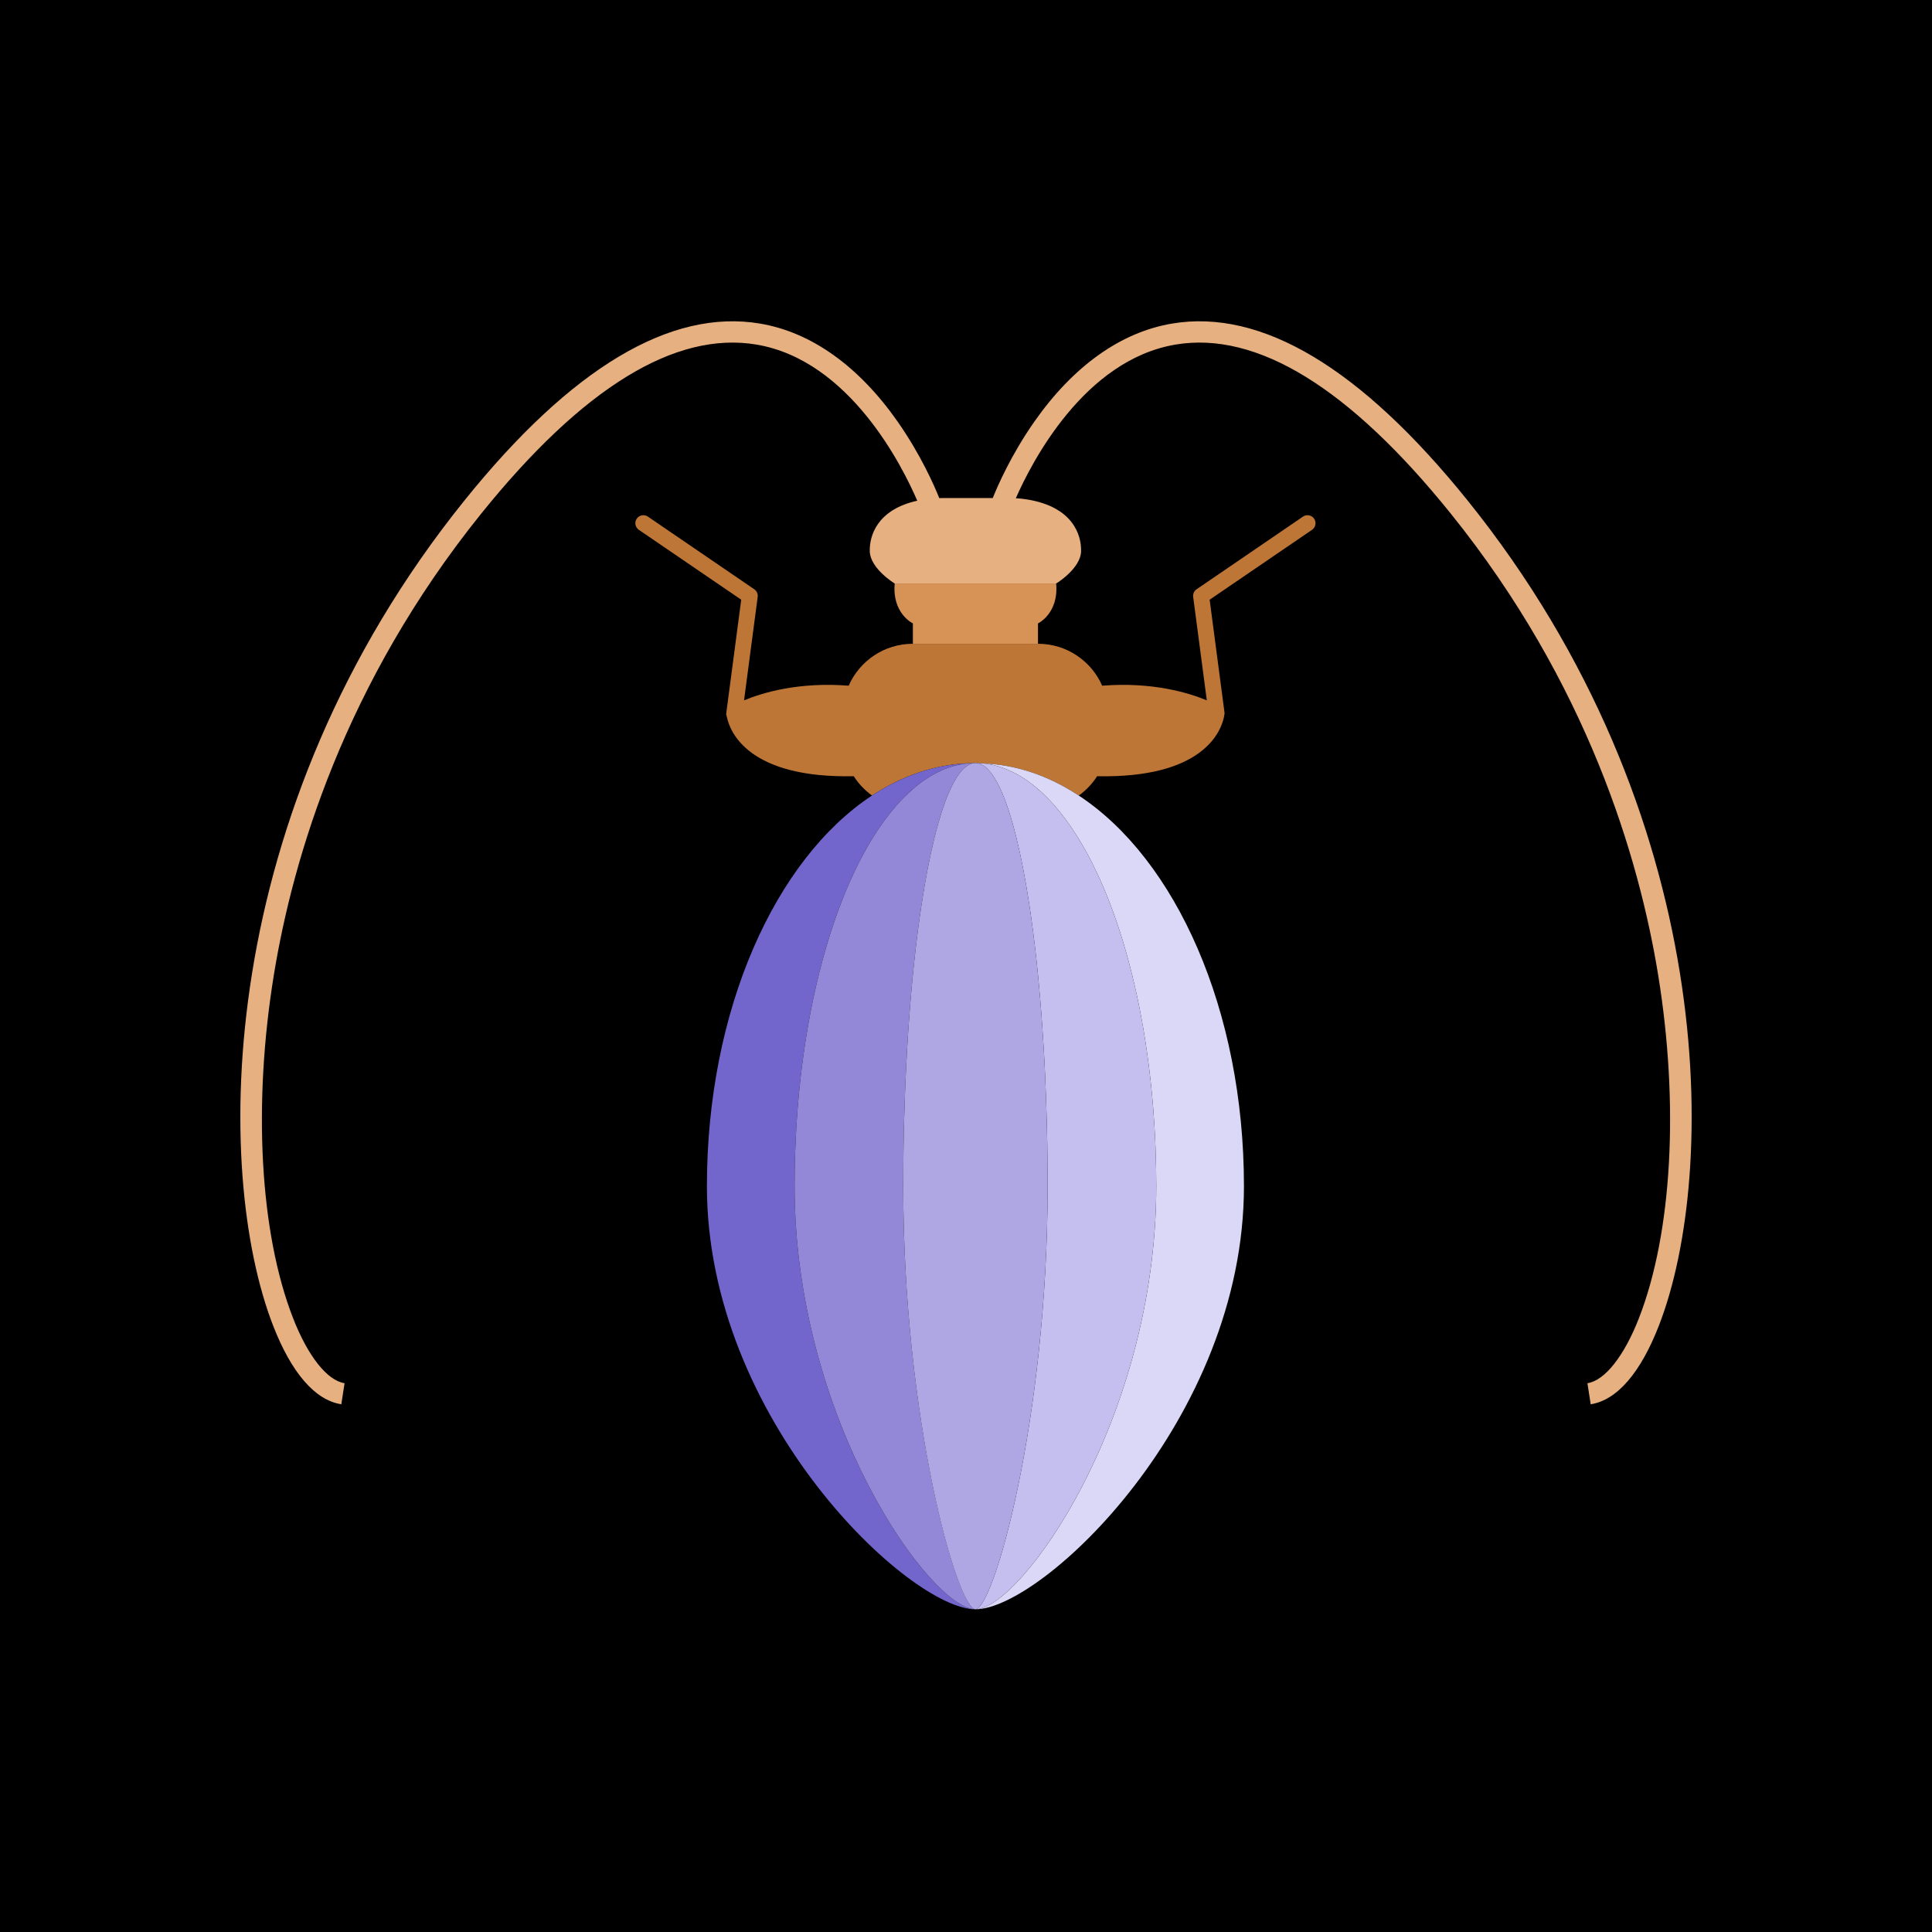
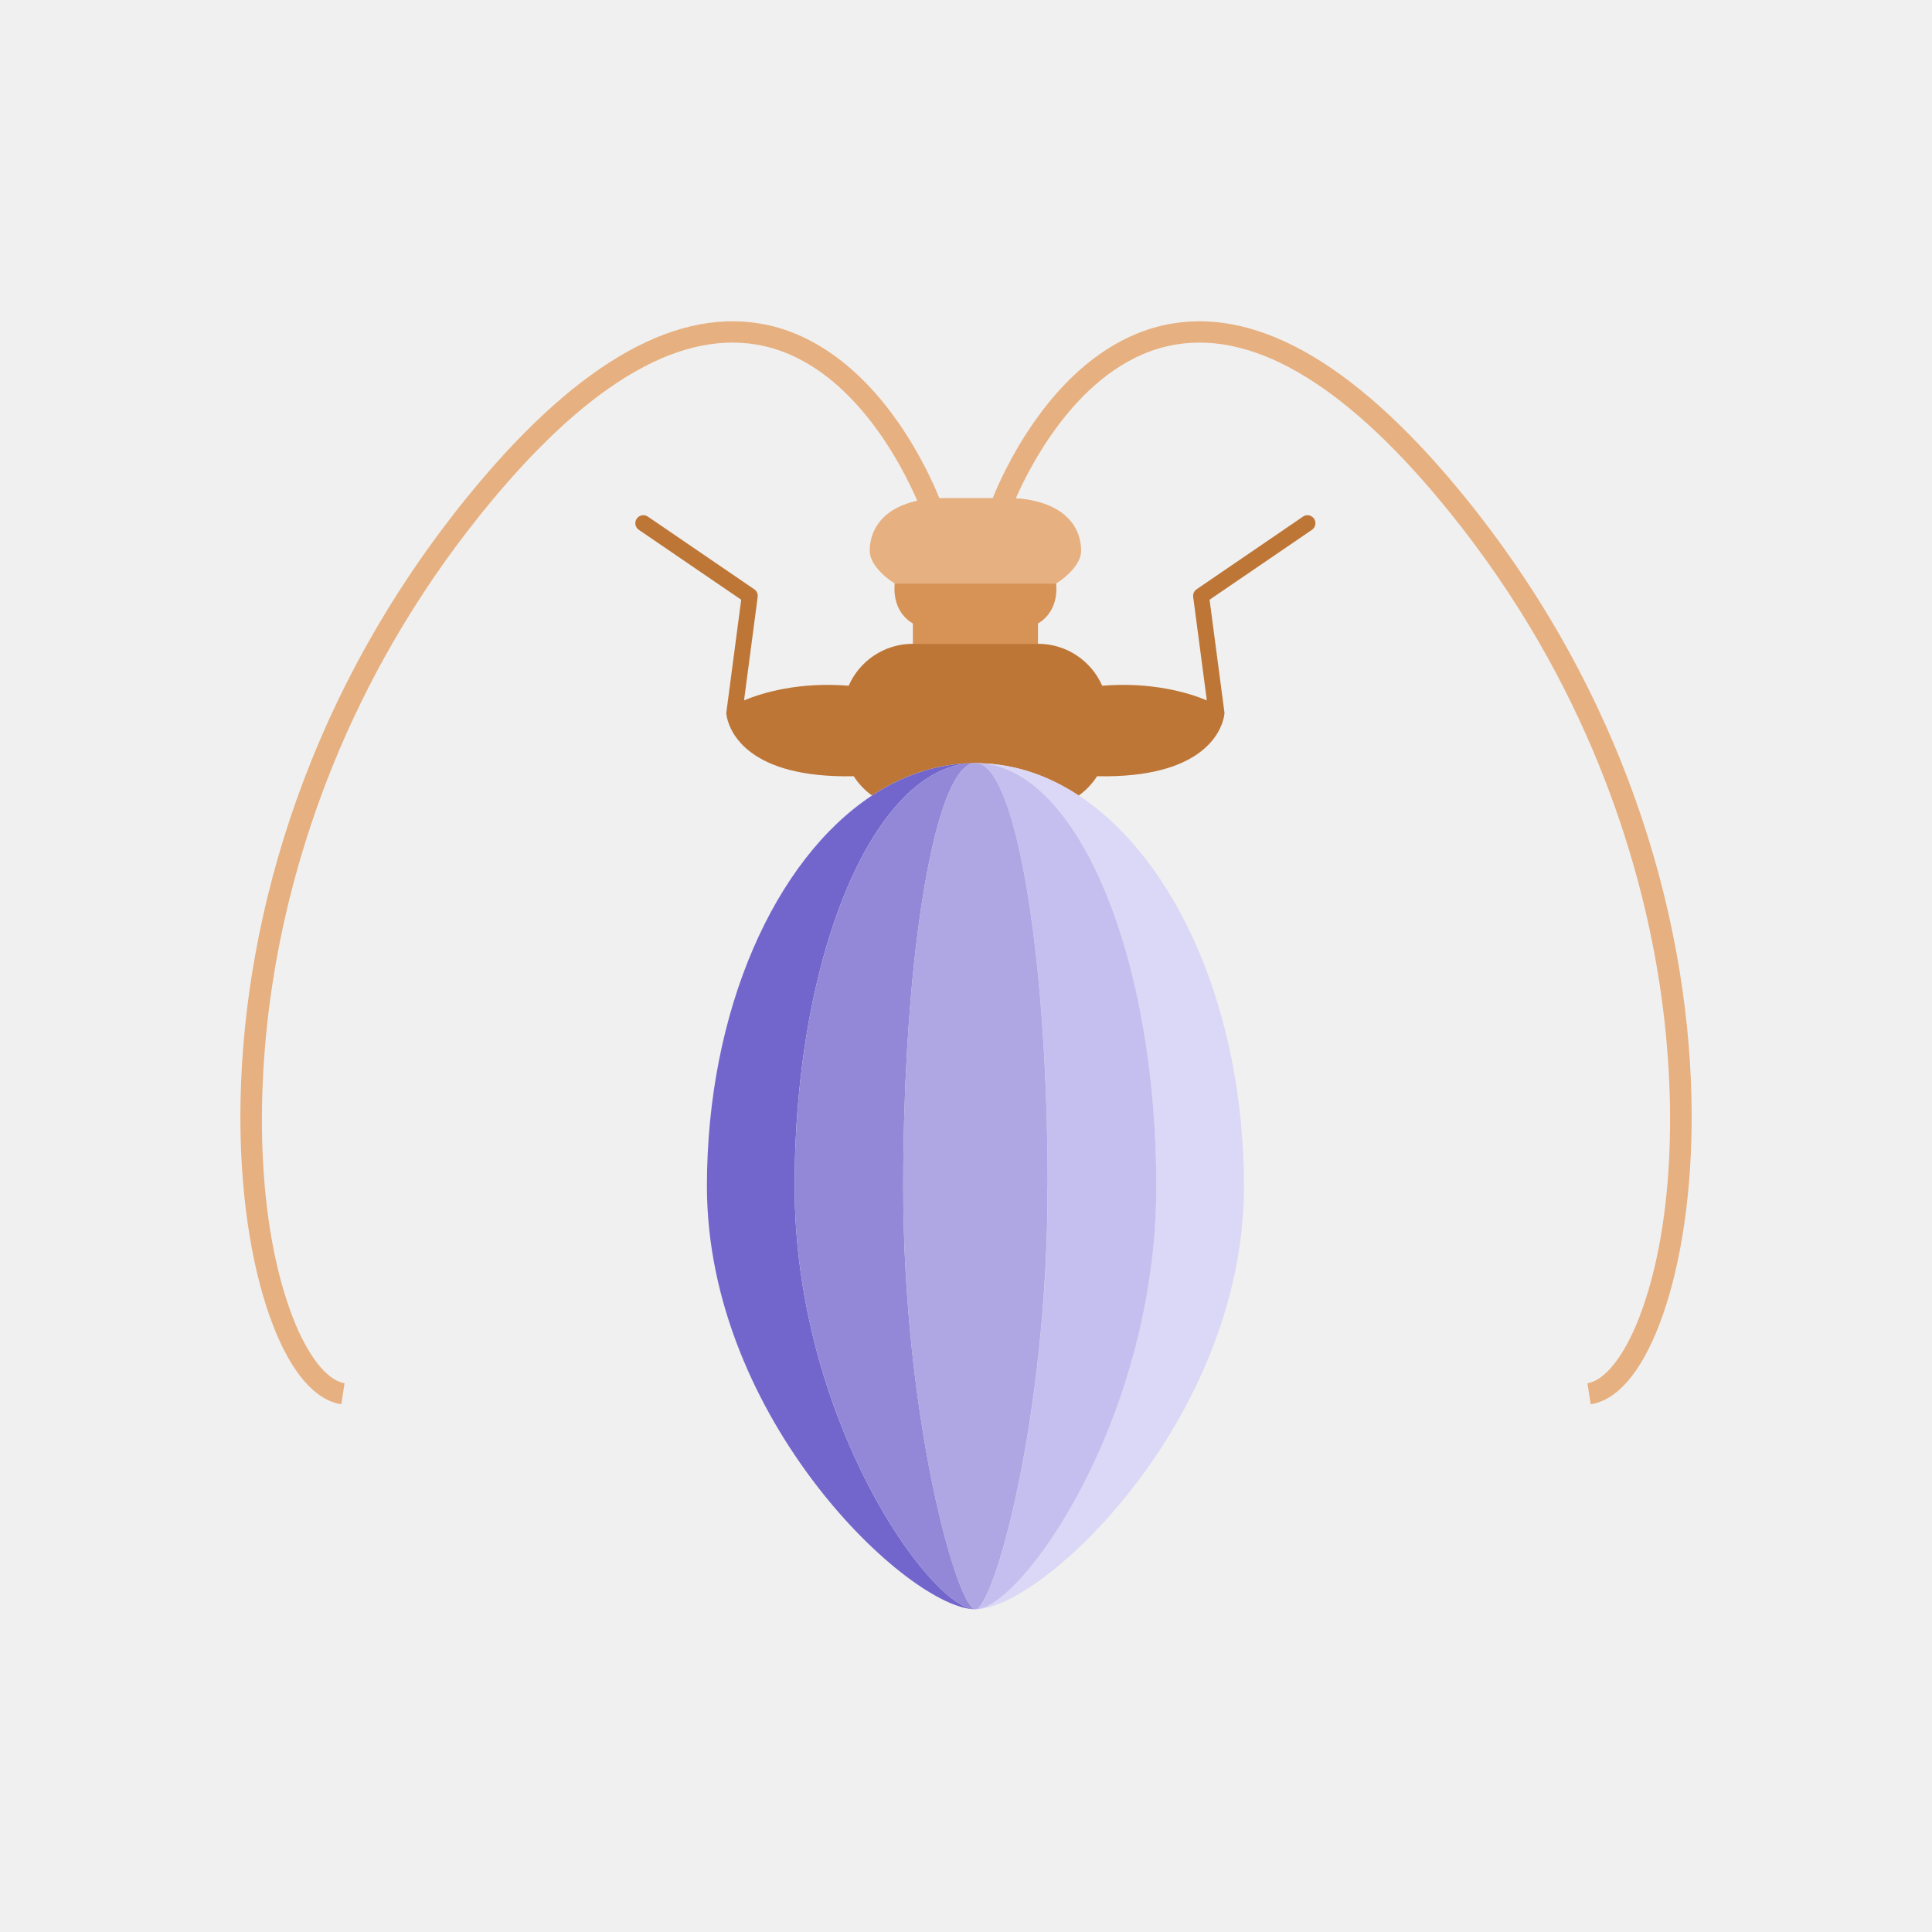
- <svg xmlns="http://www.w3.org/2000/svg" width="1200" height="1200" viewBox="0 0 1200 1200" fill="none">
-   <rect width="1200" height="1200" fill="black" />
-   <g clip-path="url(#clip0_336_679)">
-     <path d="M644.708 387.22V399.861H567.008V387.22C567.008 387.22 554.002 381.031 555.723 362.434H655.992C657.713 381.031 644.708 387.22 644.708 387.22Z" fill="#D79256" />
-     <path d="M814.933 329.075L751.33 372.492L760.596 442.813C760.596 442.813 760.563 443.772 760.232 445.394C760.199 445.427 760.199 445.46 760.199 445.493C758.28 454.56 746.929 483.483 681.44 482.126C678.428 486.825 674.557 490.895 670.056 494.138C651.392 481.828 630.975 474.78 609.564 474.085H609.531C608.935 474.052 608.306 474.018 607.678 473.985C607.347 473.952 606.983 473.952 606.619 473.952C606.354 473.952 606.089 473.919 605.858 473.919C605.626 473.919 605.361 473.919 605.097 473.952C605.03 473.919 604.997 473.919 604.964 473.952C604.633 473.952 604.335 473.952 604.038 473.985H603.773C603.276 474.018 602.747 474.018 602.251 474.052H602.184C580.774 474.78 560.29 481.795 541.626 494.105C537.125 490.862 533.254 486.792 530.275 482.126C464.786 483.483 453.436 454.56 451.516 445.493C451.516 445.46 451.516 445.427 451.483 445.394C451.152 443.772 451.119 442.813 451.119 442.813L460.385 372.492L396.782 329.075C394.532 327.52 393.936 324.442 395.492 322.159C397.047 319.909 400.124 319.313 402.408 320.869L468.493 366.006C470.048 367.065 470.875 368.918 470.61 370.771L462.139 435.003C473.655 430.205 496.158 423.454 527.132 425.903C533.882 410.548 549.171 399.859 567.008 399.859H644.708C662.544 399.859 677.833 410.548 684.584 425.903C715.558 423.454 738.06 430.205 749.576 435.003L741.105 370.771C740.84 368.918 741.667 367.065 743.223 366.006L809.307 320.869C811.591 319.313 814.668 319.909 816.224 322.159C817.779 324.442 817.183 327.52 814.933 329.075Z" fill="#BE7637" />
-     <path d="M451.483 445.394C451.119 444.599 450.987 443.706 451.119 442.812C451.119 442.812 451.152 443.772 451.483 445.394Z" fill="#CD9566" />
-     <path d="M605.858 999.556C564.956 999.556 439.074 881.881 439.074 736.739C439.074 627.469 481.398 533.753 541.626 494.108C560.29 481.798 580.774 474.783 602.184 474.055C600.828 474.154 599.471 474.319 598.147 474.551C596.526 474.783 594.937 475.114 593.349 475.544C591.86 475.908 590.371 476.371 588.915 476.901C588.087 477.198 587.227 477.496 586.399 477.827C586.234 477.926 586.102 477.993 585.936 478.026C585.01 478.423 584.05 478.853 583.123 479.316C582.23 479.747 581.336 480.177 580.476 480.673C580.079 480.872 579.682 481.103 579.285 481.335C578.689 481.666 578.093 481.997 577.498 482.394C577.101 482.592 576.737 482.857 576.34 483.122C575.512 483.618 574.652 484.181 573.824 484.777C572.898 485.405 571.971 486.067 571.045 486.795C570.879 486.894 570.747 487.027 570.581 487.159C569.655 487.854 568.728 488.615 567.802 489.409C566.809 490.237 565.816 491.097 564.857 492.024C563.864 492.884 562.904 493.811 561.944 494.803C560.985 495.763 560.025 496.756 559.065 497.782C558.139 498.808 557.179 499.833 556.253 500.925C519.09 543.78 493.543 633.294 493.543 736.739C493.543 881.881 578.292 999.556 605.858 999.556Z" fill="#7266CD" />
-     <path d="M603.21 473.988H603.773C603.276 474.021 602.747 474.021 602.25 474.054C602.581 474.021 602.879 474.021 603.21 473.988Z" fill="#CD9566" />
-     <path d="M604.964 473.953C604.633 473.953 604.336 473.953 604.038 473.986H603.773C604.17 473.953 604.567 473.953 604.964 473.953Z" fill="#CD9566" />
-     <path d="M608.77 474.019C609.001 474.019 609.266 474.052 609.531 474.085C608.571 474.085 607.578 473.953 606.619 473.953C607.347 473.953 608.042 473.953 608.77 474.019Z" fill="#6677CC" />
-     <path d="M772.641 736.737C772.641 881.879 647.289 999.554 605.857 999.554C633.754 999.554 718.172 881.879 718.172 736.737C718.172 733.197 718.139 729.656 718.073 726.115C718.039 723.468 717.973 720.82 717.874 718.173C717.775 714.102 717.609 710.032 717.411 706.028C717.311 704.208 717.212 702.388 717.113 700.568C716.881 696.696 716.617 692.857 716.319 689.019C716.087 686.074 715.855 683.128 715.558 680.216C715.392 678.297 715.194 676.411 714.995 674.491C714.896 673.333 714.763 672.208 714.631 671.05C714.399 668.965 714.168 666.88 713.903 664.795C713.671 662.942 713.44 661.089 713.208 659.269C712.943 657.35 712.679 655.397 712.414 653.478C712.083 651.095 711.719 648.713 711.355 646.363C710.958 643.914 710.561 641.465 710.164 639.017C709.899 637.461 709.634 635.939 709.336 634.45C709.005 632.464 708.641 630.512 708.244 628.56C707.913 626.839 707.582 625.118 707.218 623.397C706.954 622.074 706.656 620.717 706.391 619.393C705.961 617.341 705.498 615.323 705.034 613.304C704.472 610.822 703.876 608.373 703.28 605.925C702.916 604.435 702.552 603.013 702.188 601.556C701.163 597.552 700.104 593.647 698.978 589.776C698.614 588.485 698.25 587.228 697.853 585.937C697.39 584.382 696.894 582.793 696.397 581.205C696.033 580.014 695.636 578.789 695.239 577.598C692.923 570.45 690.441 563.567 687.793 557.015C687.363 555.923 686.933 554.831 686.47 553.772C686.039 552.68 685.576 551.621 685.113 550.562C682.863 545.3 680.48 540.237 678.031 535.405C677.667 534.611 677.27 533.85 676.873 533.122C676.277 531.997 675.649 530.839 675.053 529.714C674.391 528.489 673.729 527.298 673.034 526.14C669.626 520.15 666.019 514.591 662.279 509.494C661.915 508.965 661.551 508.469 661.154 507.972C660.261 506.814 659.367 505.656 658.474 504.531C657.481 503.306 656.488 502.082 655.462 500.924C654.668 499.997 653.841 499.07 653.047 498.21C651.955 497.019 650.863 495.894 649.771 494.802C648.877 493.875 647.951 493.015 647.024 492.154C646.958 492.121 646.925 492.055 646.858 492.022C645.899 491.095 644.906 490.235 643.913 489.408C641.828 487.654 639.744 486.065 637.626 484.609C636.898 484.113 636.203 483.616 635.475 483.153C631.338 480.539 627.136 478.421 622.834 476.932C622.238 476.7 621.609 476.502 621.014 476.303C620.583 476.171 620.153 476.038 619.723 475.906C619.194 475.741 618.631 475.608 618.101 475.476C617.638 475.343 617.175 475.244 616.712 475.145C616.182 475.013 615.62 474.913 615.09 474.814C614.23 474.615 613.369 474.483 612.476 474.384C611.781 474.285 611.053 474.185 610.325 474.152C610.06 474.152 609.795 474.086 609.564 474.086C630.974 474.781 651.392 481.829 670.056 494.14C730.317 533.751 772.641 627.468 772.641 736.737Z" fill="#DBD7F6" />
-     <path d="M605.858 999.555C578.292 999.555 493.543 881.88 493.543 736.738C493.543 633.293 519.091 543.779 556.253 500.925C557.179 499.832 558.139 498.807 559.066 497.781C560.025 496.755 560.985 495.762 561.945 494.802C562.904 493.843 563.864 492.916 564.857 492.023C565.85 491.129 566.809 490.236 567.802 489.408C568.729 488.647 569.655 487.886 570.582 487.158C570.747 487.026 570.88 486.894 571.045 486.794C571.972 486.099 572.898 485.437 573.825 484.776C574.652 484.213 575.512 483.65 576.34 483.121C576.737 482.856 577.101 482.592 577.498 482.393C578.094 482.029 578.689 481.665 579.285 481.334C579.682 481.102 580.079 480.871 580.476 480.672C581.337 480.176 582.23 479.746 583.124 479.315C584.05 478.852 585.01 478.422 585.936 478.025C586.102 477.992 586.234 477.926 586.4 477.826C587.227 477.495 588.087 477.198 588.915 476.9C590.371 476.37 591.86 475.907 593.349 475.543C594.937 475.113 596.526 474.782 598.147 474.55C599.471 474.319 600.828 474.153 602.185 474.054H602.251C602.747 474.021 603.277 474.021 603.773 473.988H604.038C604.336 473.955 604.633 473.955 604.964 473.955C604.997 473.921 605.031 473.921 605.097 473.955C604.832 473.988 604.567 474.021 604.336 474.087C603.972 474.153 603.608 474.219 603.277 474.352C602.88 474.484 602.516 474.649 602.118 474.848C601.92 474.914 601.754 475.013 601.556 475.113C601.225 475.278 600.927 475.477 600.629 475.708C599.339 476.569 598.081 477.76 596.824 479.249C596.526 479.58 596.261 479.911 596.03 480.275C595.765 480.606 595.5 480.937 595.268 481.301C594.838 481.897 594.408 482.558 594.011 483.22C593.581 483.882 593.15 484.61 592.753 485.338C591.43 487.655 590.172 490.335 588.915 493.313C588.584 494.141 588.22 495.001 587.889 495.861C587.492 496.854 587.095 497.88 586.731 498.972C586.367 499.998 585.97 501.057 585.606 502.149C585.606 502.182 585.572 502.215 585.572 502.281C585.539 502.414 585.473 502.546 585.44 502.678C585.109 503.638 584.778 504.631 584.48 505.657C583.256 509.495 582.098 513.632 580.973 518.099C580.741 518.927 580.542 519.787 580.344 520.614C577.399 532.461 574.751 546.327 572.402 561.814C572.071 563.998 571.74 566.248 571.409 568.532C570.416 575.382 569.523 582.529 568.662 589.909C568.365 592.358 568.1 594.873 567.835 597.388C567.107 604.172 566.412 611.187 565.816 618.368C565.684 619.824 565.552 621.313 565.452 622.802C565.122 626.641 564.824 630.513 564.559 634.451C564.394 636.403 564.261 638.389 564.129 640.374C563.566 648.945 563.037 657.715 562.64 666.716C562.441 670.223 562.309 673.797 562.176 677.371C561.68 690.112 561.316 703.183 561.15 716.519C561.117 718.736 561.084 720.987 561.084 723.204C561.051 727.704 561.018 732.205 561.018 736.738C561.018 881.88 594.838 999.555 605.858 999.555Z" fill="#9288D7" />
-     <path d="M604.037 473.987C603.442 474.02 602.846 474.02 602.25 474.054C602.581 474.02 602.879 474.02 603.21 473.987C603.508 473.987 603.773 473.954 604.037 473.987Z" fill="#7F91D6" />
-     <path d="M718.172 736.737C718.172 881.879 633.754 999.554 605.857 999.554C617.009 999.554 650.697 881.879 650.697 736.737C650.697 730.35 650.664 723.997 650.565 717.709C650.565 715.095 650.499 712.481 650.465 709.866C650.399 705.465 650.3 701.064 650.168 696.729C650.068 692.361 649.936 688.026 649.771 683.757C649.638 679.488 649.473 675.252 649.274 671.049C649.175 668.369 649.043 665.688 648.91 663.008C648.745 659.467 648.546 655.959 648.348 652.452C648.05 647.322 647.719 642.259 647.355 637.295C646.991 631.736 646.561 626.243 646.097 620.849C645.899 618.168 645.634 615.488 645.402 612.874C644.939 607.612 644.41 602.45 643.88 597.386C643.615 594.871 643.318 592.39 643.053 589.908C642.192 582.495 641.299 575.38 640.306 568.53C639.975 566.247 639.644 563.997 639.313 561.812C636.964 546.325 634.283 532.46 631.371 520.613C631.173 519.786 630.974 518.925 630.743 518.098C629.618 513.664 628.426 509.494 627.235 505.655C626.904 504.629 626.606 503.637 626.275 502.677C626.242 502.545 626.176 502.412 626.143 502.28C623.86 495.463 621.444 489.804 618.962 485.337C618.565 484.609 618.135 483.881 617.704 483.219C617.307 482.557 616.877 481.895 616.447 481.3C616.05 480.737 615.653 480.208 615.256 479.711C614.792 479.149 614.329 478.619 613.866 478.123C613.502 477.726 613.138 477.362 612.774 477.064C612.608 476.865 612.377 476.7 612.178 476.534C611.913 476.27 611.615 476.071 611.351 475.872C610.788 475.475 610.226 475.144 609.663 474.88C609.398 474.714 609.134 474.615 608.869 474.516C608.736 474.449 608.571 474.383 608.439 474.35C608.075 474.218 607.744 474.152 607.38 474.085C607.148 474.019 606.883 473.986 606.619 473.953C606.983 473.953 607.347 473.953 607.677 473.986C608.042 473.953 608.406 473.986 608.77 474.019C609.001 474.019 609.266 474.052 609.531 474.085H609.564C609.795 474.085 610.06 474.119 610.325 474.152C611.053 474.185 611.781 474.284 612.476 474.383C613.369 474.483 614.23 474.615 615.09 474.814C615.62 474.913 616.182 475.012 616.712 475.144C617.175 475.244 617.638 475.343 618.101 475.475C618.631 475.608 619.194 475.74 619.723 475.906C620.153 476.038 620.583 476.17 621.014 476.303C621.609 476.501 622.238 476.7 622.834 476.931C627.136 478.421 631.338 480.538 635.475 483.153C636.203 483.616 636.898 484.112 637.626 484.609C639.744 486.065 641.828 487.653 643.913 489.407C644.906 490.234 645.866 491.128 646.858 492.021C646.925 492.054 646.958 492.121 647.024 492.154C647.951 493.014 648.844 493.908 649.771 494.801C650.863 495.893 651.955 497.018 653.047 498.21C653.874 499.103 654.668 499.997 655.462 500.923C656.488 502.081 657.481 503.306 658.474 504.53C659.367 505.655 660.261 506.814 661.154 507.972C661.551 508.468 661.915 508.965 662.279 509.494C666.019 514.59 669.626 520.15 673.034 526.139C673.729 527.298 674.391 528.489 675.053 529.713C675.649 530.838 676.277 531.997 676.873 533.122C677.27 533.85 677.667 534.611 678.031 535.405C680.48 540.236 682.863 545.3 685.113 550.561C685.576 551.62 686.039 552.679 686.47 553.771C686.933 554.83 687.363 555.922 687.793 557.014C690.441 563.566 692.923 570.45 695.239 577.597C695.636 578.789 696.033 580.013 696.397 581.204C696.894 582.793 697.39 584.381 697.853 585.937C698.25 587.227 698.614 588.485 698.978 589.775C700.104 593.647 701.162 597.552 702.188 601.556C702.552 603.012 702.916 604.435 703.28 605.924C703.876 608.373 704.472 610.822 705.034 613.304C705.498 615.322 705.961 617.341 706.391 619.393C706.656 620.716 706.954 622.073 707.218 623.397C707.582 625.118 707.913 626.838 708.244 628.559C708.641 630.512 709.005 632.464 709.336 634.449C709.634 635.939 709.899 637.461 710.164 639.016C710.561 641.465 710.958 643.914 711.355 646.363C711.719 648.712 712.083 651.095 712.414 653.477C712.679 655.397 712.943 657.349 713.208 659.269C713.44 661.089 713.671 662.942 713.903 664.795C714.168 666.88 714.399 668.964 714.631 671.049C714.763 672.208 714.896 673.333 714.995 674.491C715.194 676.41 715.392 678.296 715.558 680.216C715.855 683.128 716.087 686.073 716.319 689.018C716.616 692.857 716.881 696.696 717.113 700.567C717.212 702.387 717.311 704.208 717.411 706.028C717.609 710.032 717.775 714.102 717.874 718.172C717.973 720.82 718.039 723.467 718.073 726.114C718.139 729.655 718.172 733.196 718.172 736.737Z" fill="#C5BFEF" />
-     <path d="M650.698 736.739C650.698 881.881 617.01 999.556 605.858 999.556C594.706 999.556 561.018 881.881 561.018 736.739C561.018 732.205 561.018 727.705 561.084 723.204C561.084 720.987 561.084 718.737 561.15 716.52C561.316 703.184 561.68 690.112 562.176 677.372C562.309 673.798 562.474 670.224 562.64 666.716C563.037 657.715 563.566 648.946 564.129 640.375C564.261 638.389 564.393 636.404 564.559 634.451C564.824 630.513 565.121 626.642 565.452 622.803C565.552 621.314 565.684 619.825 565.816 618.369C566.412 611.188 567.107 604.172 567.835 597.388C568.1 594.873 568.398 592.391 568.662 589.909C569.523 582.53 570.416 575.382 571.409 568.532C571.74 566.249 572.071 563.998 572.402 561.814C574.751 546.327 577.399 532.462 580.344 520.615C580.542 519.787 580.741 518.927 580.973 518.1C582.098 513.632 583.256 509.496 584.48 505.657C584.778 504.631 585.109 503.639 585.44 502.679C585.473 502.546 585.539 502.414 585.572 502.282C585.572 502.216 585.605 502.182 585.605 502.149C585.969 501.057 586.367 499.998 586.731 498.973C587.095 497.881 587.492 496.855 587.889 495.862C588.22 495.001 588.584 494.141 588.915 493.314C590.172 490.336 591.43 487.655 592.753 485.339C593.15 484.611 593.581 483.883 594.011 483.221C594.408 482.559 594.838 481.897 595.268 481.301C595.5 480.937 595.765 480.606 596.029 480.276C596.261 479.912 596.526 479.581 596.824 479.25C598.081 477.761 599.339 476.569 600.629 475.709C600.927 475.477 601.225 475.279 601.556 475.113C601.754 475.014 601.92 474.915 602.118 474.848C602.515 474.65 602.88 474.484 603.277 474.352C603.608 474.22 603.972 474.154 604.336 474.087C604.567 474.021 604.832 473.988 605.097 473.955C605.361 473.922 605.626 473.922 605.858 473.922C606.089 473.922 606.354 473.955 606.619 473.955C606.884 473.988 607.148 474.021 607.38 474.087C607.744 474.154 608.075 474.22 608.439 474.352C608.571 474.385 608.737 474.451 608.869 474.518C609.134 474.617 609.399 474.716 609.663 474.882C610.226 475.146 610.789 475.477 611.351 475.874C611.616 476.073 611.914 476.304 612.178 476.536C612.377 476.702 612.609 476.867 612.774 477.066C613.138 477.363 613.502 477.727 613.866 478.125C614.329 478.621 614.793 479.15 615.256 479.713C615.653 480.209 616.05 480.739 616.447 481.301C616.877 481.897 617.308 482.559 617.705 483.221C618.135 483.883 618.565 484.611 618.962 485.339C621.444 489.806 623.86 495.465 626.143 502.282C626.176 502.414 626.242 502.546 626.276 502.679C626.606 503.639 626.904 504.631 627.235 505.657C628.427 509.496 629.618 513.665 630.743 518.1C630.975 518.927 631.173 519.787 631.372 520.615C634.284 532.462 636.964 546.327 639.314 561.814C639.645 563.998 639.976 566.249 640.307 568.532C641.299 575.382 642.193 582.497 643.053 589.909C643.318 592.391 643.616 594.873 643.881 597.388C644.41 602.451 644.939 607.614 645.403 612.875C645.634 615.523 645.866 618.17 646.098 620.851C646.561 626.245 646.991 631.738 647.355 637.297C647.719 642.261 648.05 647.324 648.348 652.453C648.547 655.961 648.745 659.469 648.911 663.01C649.043 665.69 649.175 668.371 649.275 671.051C649.473 675.254 649.639 679.49 649.771 683.758C649.936 688.027 650.069 692.362 650.168 696.731C650.3 701.066 650.4 705.467 650.466 709.868C650.499 712.482 650.565 715.097 650.565 717.711C650.664 723.998 650.698 730.352 650.698 736.739Z" fill="#AFA7E4" />
-     <path d="M1030.43 823.206C1018.98 852.757 1004.29 869.7 988.005 872.215L985.986 859.144C996.84 857.456 1008.85 842.234 1018.09 818.441C1038.6 765.56 1043 685.874 1029.87 605.295C1018.05 532.989 986.118 424.613 901.138 319.049C838.197 240.886 780.683 205.543 730.184 214.015C673.365 223.545 640.704 287.248 630.941 309.485C633.291 309.585 635.641 309.816 637.957 310.213C666.482 314.846 671.744 332.352 671.479 342.445C671.181 353.233 655.992 362.433 655.992 362.433H555.723C555.723 362.433 540.534 353.233 540.236 342.445C539.971 332.848 544.737 316.534 569.721 311.008C560.819 290.325 527.992 223.777 469.816 214.015C419.318 205.543 361.804 240.886 298.863 319.049C213.882 424.613 181.949 532.989 170.135 605.295C156.997 685.874 161.399 765.56 181.916 818.441C191.148 842.234 203.161 857.456 214.015 859.144L211.996 872.215C195.715 869.7 181.022 852.757 169.572 823.206C132.642 728.067 132.311 504.795 288.571 310.743C354.755 228.542 416.505 191.612 472.033 200.977C503.835 206.304 533.452 227.417 557.643 262.031C571.971 282.548 580.41 301.874 583.388 309.386C584.149 309.353 584.877 309.353 585.638 309.353H616.613C619.624 301.841 628.029 282.515 642.358 262.031C666.548 227.417 696.166 206.304 727.967 200.977C783.496 191.612 845.245 228.542 911.463 310.743C1067.69 504.795 1067.36 728.067 1030.43 823.206Z" fill="#E7B080" />
-   </g>
-   <defs>
-     <clipPath id="clip0_336_679">
-       <rect width="901.427" height="800" fill="white" transform="translate(149.287 199.555)" />
-     </clipPath>
-   </defs>
+ <svg xmlns="http://www.w3.org/2000/svg" id="Layer_1" baseProfile="tiny" version="1.2" viewBox="0 0 1200 1200">
+   <path d="M555.72,362.43c-1.72,18.6,11.28,24.79,11.28,24.79v12.64h77.7v-12.64s13.01-6.19,11.28-24.79h-100.27Z" fill="#d79256" />
+   <path d="M809.31,320.87l-66.08,45.14c-1.56,1.06-2.38,2.91-2.12,4.77l8.47,64.23c-11.52-4.8-34.02-11.55-64.99-9.1-6.75-15.36-22.04-26.04-39.88-26.04h-77.7c-17.84,0-33.13,10.69-39.88,26.04-30.97-2.45-53.48,4.3-64.99,9.1l8.47-64.23c.27-1.85-.56-3.71-2.12-4.77l-66.09-45.14c-2.28-1.56-5.36-.96-6.92,1.29-1.56,2.28-.96,5.36,1.29,6.92l63.6,43.42-9.27,70.32s.03.96.36,2.58c.03.03.03.07.03.1,1.92,9.07,13.27,37.99,78.76,36.63,2.98,4.67,6.85,8.74,11.35,11.98,18.66-12.31,39.15-19.33,60.56-20.05h.07c.5-.03,1.03-.03,1.52-.07h.27c.3-.03.59-.03.93-.03.03-.03.07-.03.13,0,.26-.03.53-.03.76-.03s.5.03.76.03c.36,0,.73,0,1.06.03.63.03,1.26.07,1.85.1h.03c21.41.7,41.83,7.74,60.49,20.05,4.5-3.24,8.37-7.31,11.38-12.01,65.49,1.36,76.84-27.57,78.76-36.63,0-.03,0-.07.03-.1.33-1.62.36-2.58.36-2.58l-9.27-70.32,63.6-43.42c2.25-1.56,2.85-4.63,1.29-6.92-1.56-2.25-4.63-2.85-6.92-1.29Z" fill="#be7637" />
+   <path d="M493.54,736.74c0-103.45,25.55-192.96,62.71-235.81.93-1.09,1.89-2.12,2.81-3.14.96-1.03,1.92-2.02,2.88-2.98.96-.99,1.92-1.92,2.91-2.78.96-.93,1.95-1.79,2.95-2.61.93-.79,1.85-1.55,2.78-2.25.17-.13.3-.27.46-.36.93-.73,1.85-1.39,2.78-2.02.83-.6,1.69-1.16,2.52-1.65.4-.27.76-.53,1.16-.73.6-.4,1.19-.73,1.79-1.06.4-.23.79-.46,1.19-.66.86-.5,1.75-.93,2.65-1.36.93-.46,1.89-.89,2.81-1.29.17-.03.3-.1.46-.2.83-.33,1.69-.63,2.52-.93,1.46-.53,2.95-.99,4.43-1.36,1.59-.43,3.18-.76,4.8-.99,1.32-.23,2.68-.4,4.04-.5-21.41.73-41.89,7.74-60.56,20.05-60.23,39.65-102.55,133.36-102.55,242.63,0,145.11,125.83,262.77,166.76,262.82h0c-27.58-.04-112.3-117.7-112.3-262.82Z" fill="#7266cd" />
+   <path d="M670.06,494.14c-18.66-12.31-39.08-19.36-60.49-20.05.23,0,.5.07.76.07.73.03,1.46.13,2.15.23.89.1,1.75.23,2.61.43.53.1,1.09.2,1.62.33.46.1.93.2,1.39.33.53.13,1.09.26,1.62.43.43.13.86.26,1.29.4.6.2,1.22.4,1.82.63,4.3,1.49,8.5,3.61,12.64,6.22.73.46,1.42.96,2.15,1.46,2.12,1.46,4.2,3.04,6.29,4.8.99.83,1.99,1.69,2.94,2.61.07.03.1.1.17.13.93.86,1.85,1.72,2.75,2.65,1.09,1.09,2.18,2.22,3.28,3.41.79.86,1.62,1.79,2.41,2.71,1.03,1.16,2.02,2.38,3.01,3.61.89,1.12,1.79,2.28,2.68,3.44.4.5.76.99,1.12,1.52,3.74,5.1,7.35,10.66,10.76,16.65.7,1.16,1.36,2.35,2.02,3.57.6,1.12,1.22,2.28,1.82,3.41.4.73.79,1.49,1.16,2.28,2.45,4.83,4.83,9.89,7.08,15.16.46,1.06.93,2.12,1.36,3.21.46,1.06.89,2.15,1.32,3.24,2.65,6.55,5.13,13.43,7.45,20.58.4,1.19.79,2.42,1.16,3.61.5,1.59.99,3.18,1.46,4.73.4,1.29.76,2.55,1.12,3.84,1.13,3.87,2.18,7.78,3.21,11.78.36,1.46.73,2.88,1.09,4.37.6,2.45,1.19,4.9,1.75,7.38.46,2.02.93,4.04,1.36,6.09.27,1.32.56,2.68.83,4,.36,1.72.7,3.44,1.03,5.16.4,1.95.76,3.9,1.09,5.89.3,1.49.56,3.01.83,4.57.4,2.45.79,4.9,1.19,7.35.36,2.35.73,4.73,1.06,7.12.27,1.92.53,3.87.79,5.79.23,1.82.46,3.67.7,5.53.27,2.09.5,4.17.73,6.26.13,1.16.27,2.28.36,3.44.2,1.92.4,3.81.56,5.72.3,2.91.53,5.86.76,8.8.3,3.84.56,7.68.79,11.55.1,1.82.2,3.64.3,5.46.2,4,.36,8.07.46,12.14.1,2.65.16,5.3.2,7.94.07,3.54.1,7.08.1,10.62,0,145.14-84.42,262.82-112.32,262.82,41.43,0,166.78-117.67,166.78-262.82,0-109.27-42.32-202.99-102.58-242.6Z" fill="#dbd7f6" />
+   <path d="M561.02,736.74c0-4.53.03-9.03.07-13.53,0-2.22.03-4.47.07-6.68.17-13.34.53-26.41,1.03-39.15.13-3.57.26-7.15.46-10.65.4-9,.93-17.77,1.49-26.34.13-1.99.26-3.97.43-5.92.26-3.94.56-7.81.89-11.65.1-1.49.23-2.98.36-4.43.6-7.18,1.29-14.2,2.02-20.98.26-2.52.53-5.03.83-7.48.86-7.38,1.75-14.53,2.75-21.38.33-2.28.66-4.53.99-6.72,2.35-15.49,5-29.35,7.94-41.2.2-.83.4-1.69.63-2.52,1.12-4.47,2.28-8.6,3.51-12.44.3-1.03.63-2.02.96-2.98.03-.13.1-.26.13-.4,0-.07.03-.1.03-.13.36-1.09.76-2.15,1.12-3.18.36-1.09.76-2.12,1.16-3.11.33-.86.7-1.72,1.03-2.55,1.26-2.98,2.52-5.66,3.84-7.97.4-.73.83-1.46,1.26-2.12.4-.66.83-1.32,1.26-1.92.23-.36.5-.7.76-1.03.23-.36.5-.7.79-1.03,1.26-1.49,2.52-2.68,3.81-3.54.3-.23.6-.43.93-.6.2-.1.36-.2.56-.27.4-.2.76-.36,1.16-.5.33-.13.7-.2,1.06-.27.23-.07.5-.1.76-.13-.07-.03-.1-.03-.13,0-.33,0-.63,0-.93.03h-.27c-.5.03-1.03.03-1.52.07h-.07c-1.36.1-2.71.27-4.04.5-1.62.23-3.21.56-4.8.99-1.49.36-2.98.83-4.43,1.36-.83.3-1.69.6-2.51.93-.17.1-.3.17-.46.2-.93.4-1.89.83-2.81,1.29-.89.43-1.79.86-2.65,1.36-.4.2-.79.43-1.19.66-.6.33-1.19.7-1.79,1.06-.4.2-.76.46-1.16.73-.83.53-1.69,1.09-2.52,1.66-.93.66-1.85,1.32-2.78,2.02-.16.1-.3.23-.46.36-.93.73-1.85,1.49-2.78,2.25-.99.83-1.95,1.72-2.95,2.62-.99.89-1.95,1.82-2.91,2.78-.96.96-1.92,1.95-2.88,2.98-.93,1.03-1.89,2.05-2.81,3.14-37.16,42.85-62.71,132.37-62.71,235.81,0,145.14,84.75,262.82,112.31,262.82-11.02,0-44.84-117.67-44.84-262.82Z" fill="#9288d7" />
+   <path d="M717.87,718.17c-.1-4.07-.27-8.14-.46-12.14-.1-1.82-.2-3.64-.3-5.46-.23-3.87-.5-7.71-.79-11.55-.23-2.95-.46-5.89-.76-8.8-.17-1.92-.36-3.81-.56-5.72-.1-1.16-.23-2.28-.36-3.44-.23-2.09-.46-4.17-.73-6.25-.23-1.85-.46-3.71-.7-5.53-.27-1.92-.53-3.87-.79-5.79-.33-2.38-.7-4.77-1.06-7.11-.4-2.45-.79-4.9-1.19-7.35-.27-1.55-.53-3.08-.83-4.57-.33-1.98-.7-3.94-1.09-5.89-.33-1.72-.66-3.44-1.03-5.16-.26-1.32-.56-2.68-.83-4-.43-2.05-.89-4.07-1.36-6.09-.56-2.48-1.16-4.93-1.75-7.38-.36-1.49-.73-2.91-1.09-4.37-1.03-4-2.08-7.91-3.21-11.78-.36-1.29-.73-2.55-1.12-3.84-.46-1.56-.96-3.14-1.46-4.73-.36-1.19-.76-2.41-1.16-3.61-2.32-7.15-4.8-14.03-7.45-20.58-.43-1.09-.86-2.18-1.32-3.24-.43-1.09-.89-2.15-1.36-3.21-2.25-5.26-4.63-10.32-7.08-15.16-.36-.79-.76-1.56-1.16-2.28-.6-1.12-1.22-2.28-1.82-3.41-.66-1.22-1.32-2.42-2.02-3.57-3.41-5.99-7.02-11.55-10.76-16.65-.36-.53-.73-1.03-1.12-1.52-.89-1.16-1.79-2.32-2.68-3.44-.99-1.22-1.99-2.45-3.01-3.61-.79-.93-1.59-1.82-2.41-2.71-1.09-1.19-2.18-2.32-3.28-3.41-.93-.89-1.82-1.79-2.75-2.65-.07-.03-.1-.1-.17-.13-.99-.89-1.95-1.79-2.94-2.61-2.09-1.75-4.17-3.34-6.29-4.8-.73-.5-1.42-.99-2.15-1.46-4.14-2.62-8.34-4.73-12.64-6.22-.6-.23-1.22-.43-1.82-.63-.43-.13-.86-.27-1.29-.4-.53-.17-1.09-.3-1.62-.43-.46-.13-.93-.23-1.39-.33-.53-.13-1.09-.23-1.62-.33-.86-.2-1.72-.33-2.61-.43-.7-.1-1.42-.2-2.15-.23-.27-.03-.53-.07-.76-.07h-.03c-.27-.03-.53-.07-.76-.07-.36-.03-.73-.07-1.09-.03-.33-.03-.69-.03-1.06-.03.26.03.53.07.76.13.36.07.7.13,1.06.27.13.03.3.1.43.17.26.1.53.2.79.36.56.26,1.12.59,1.69.99.26.2.56.4.83.66.2.17.43.33.6.53.36.3.73.66,1.09,1.06.46.5.93,1.03,1.39,1.59.4.5.79,1.03,1.19,1.59.43.59.86,1.26,1.26,1.92.43.66.86,1.39,1.26,2.12,2.48,4.47,4.9,10.13,7.18,16.94.03.13.1.27.13.4.33.96.63,1.95.96,2.98,1.19,3.84,2.38,8.01,3.51,12.44.23.83.43,1.69.63,2.51,2.91,11.85,5.59,25.71,7.94,41.2.33,2.18.66,4.43.99,6.72.99,6.85,1.89,13.96,2.75,21.38.27,2.48.56,4.96.83,7.48.53,5.06,1.06,10.23,1.52,15.49.23,2.61.5,5.29.7,7.97.46,5.39.89,10.89,1.26,16.45.36,4.96.7,10.03.99,15.16.2,3.51.4,7.01.56,10.56.13,2.68.27,5.36.36,8.04.2,4.2.36,8.44.5,12.71.16,4.27.3,8.6.4,12.97.13,4.34.23,8.74.3,13.14.03,2.61.1,5.23.1,7.84.1,6.29.13,12.64.13,19.03,0,145.14-33.69,262.82-44.84,262.82,27.9,0,112.32-117.67,112.32-262.82,0-3.54-.03-7.08-.1-10.62-.03-2.65-.1-5.29-.2-7.94Z" fill="#c5bfef" />
+   <path d="M650.7,736.74c0-6.39-.03-12.74-.13-19.03,0-2.61-.07-5.23-.1-7.84-.07-4.4-.17-8.8-.3-13.14-.1-4.37-.23-8.7-.4-12.97-.13-4.27-.3-8.5-.5-12.71-.1-2.68-.23-5.36-.36-8.04-.17-3.54-.36-7.05-.56-10.56-.3-5.13-.63-10.19-.99-15.16-.36-5.56-.79-11.05-1.26-16.45-.23-2.68-.46-5.33-.7-7.98-.46-5.26-.99-10.42-1.52-15.49-.26-2.52-.56-5-.83-7.48-.86-7.41-1.75-14.53-2.75-21.38-.33-2.28-.66-4.53-.99-6.72-2.35-15.49-5.03-29.35-7.94-41.2-.2-.83-.4-1.69-.63-2.52-1.12-4.43-2.32-8.6-3.51-12.44-.33-1.03-.63-2.02-.96-2.98-.03-.13-.1-.26-.13-.4-2.28-6.82-4.7-12.48-7.18-16.94-.4-.73-.83-1.46-1.26-2.12-.4-.66-.83-1.32-1.26-1.92-.4-.56-.79-1.09-1.19-1.59-.46-.56-.93-1.09-1.39-1.59-.36-.4-.73-.76-1.09-1.06-.16-.2-.4-.36-.6-.53-.26-.23-.56-.46-.83-.66-.56-.4-1.12-.73-1.69-.99-.26-.17-.53-.26-.79-.36-.13-.07-.3-.13-.43-.17-.36-.13-.7-.2-1.06-.27-.23-.07-.5-.1-.76-.13-.27,0-.53-.03-.76-.03s-.5,0-.76.03c-.27.03-.53.07-.76.13-.36.07-.73.13-1.06.27-.4.13-.76.3-1.16.5-.2.07-.36.17-.56.27-.33.17-.63.36-.93.6-1.29.86-2.55,2.05-3.81,3.54-.3.33-.56.66-.79,1.03-.26.33-.53.66-.76,1.02-.43.6-.86,1.26-1.26,1.92-.43.66-.86,1.39-1.26,2.12-1.32,2.32-2.58,5-3.84,7.97-.33.83-.7,1.69-1.03,2.55-.4.99-.79,2.02-1.16,3.11-.36,1.03-.76,2.08-1.13,3.18,0,.03-.03.07-.03.13-.03.13-.1.26-.13.4-.33.96-.66,1.95-.96,2.98-1.22,3.84-2.38,7.98-3.51,12.44-.23.83-.43,1.69-.63,2.52-2.95,11.85-5.59,25.71-7.94,41.2-.33,2.18-.66,4.43-.99,6.72-.99,6.85-1.89,14-2.75,21.38-.26,2.48-.56,4.96-.83,7.48-.73,6.78-1.42,13.8-2.02,20.98-.13,1.46-.26,2.95-.36,4.43-.33,3.84-.63,7.71-.89,11.65-.17,1.95-.3,3.94-.43,5.92-.56,8.57-1.09,17.34-1.49,26.34-.17,3.51-.33,7.08-.46,10.66-.5,12.74-.86,25.81-1.03,39.15-.07,2.22-.07,4.47-.07,6.68-.07,4.5-.07,9-.07,13.54,0,145.11,33.68,262.77,44.83,262.82h.01c11.16-.04,44.83-117.7,44.83-262.82Z" fill="#afa7e4" />
+   <path d="M212,872.22l2.02-13.07c-10.85-1.69-22.87-16.91-32.1-40.7-20.52-52.88-24.92-132.57-11.78-213.15,11.81-72.31,43.75-180.68,128.73-286.25,62.94-78.16,120.45-113.51,170.95-105.03,58.18,9.76,91,76.31,99.9,96.99-24.98,5.53-29.75,21.84-29.48,31.44.3,10.79,15.49,19.99,15.49,19.99h100.27s15.19-9.2,15.49-19.99c.27-10.09-5-27.6-33.52-32.23-2.32-.4-4.67-.63-7.02-.73,9.76-22.24,42.42-85.94,99.24-95.47,50.5-8.47,108.01,26.87,170.95,105.03,84.98,105.56,116.91,213.94,128.73,286.25,13.13,80.58,8.73,160.27-11.78,213.15-9.24,23.79-21.25,39.02-32.1,40.7l2.02,13.07c16.28-2.52,30.97-19.46,42.43-49.01,11.92-30.71,20.02-74.77,20.28-126.89v-5.15c-.53-108.72-35.1-251.06-139.25-380.43-66.22-82.2-127.97-119.13-183.5-109.77-31.8,5.33-61.42,26.44-85.61,61.05-14.33,20.48-22.73,39.81-25.74,47.32h-30.97c-.76,0-1.49,0-2.25.03-2.98-7.51-11.42-26.84-25.74-47.35-24.19-34.61-53.81-55.73-85.61-61.05-55.53-9.36-117.28,27.57-183.46,109.77-104.34,129.58-138.86,272.18-139.28,380.97v4.08c.21,52.35,8.32,96.6,20.29,127.42,11.45,29.55,26.14,46.49,42.42,49.01Z" fill="#e7b080" />
</svg>
